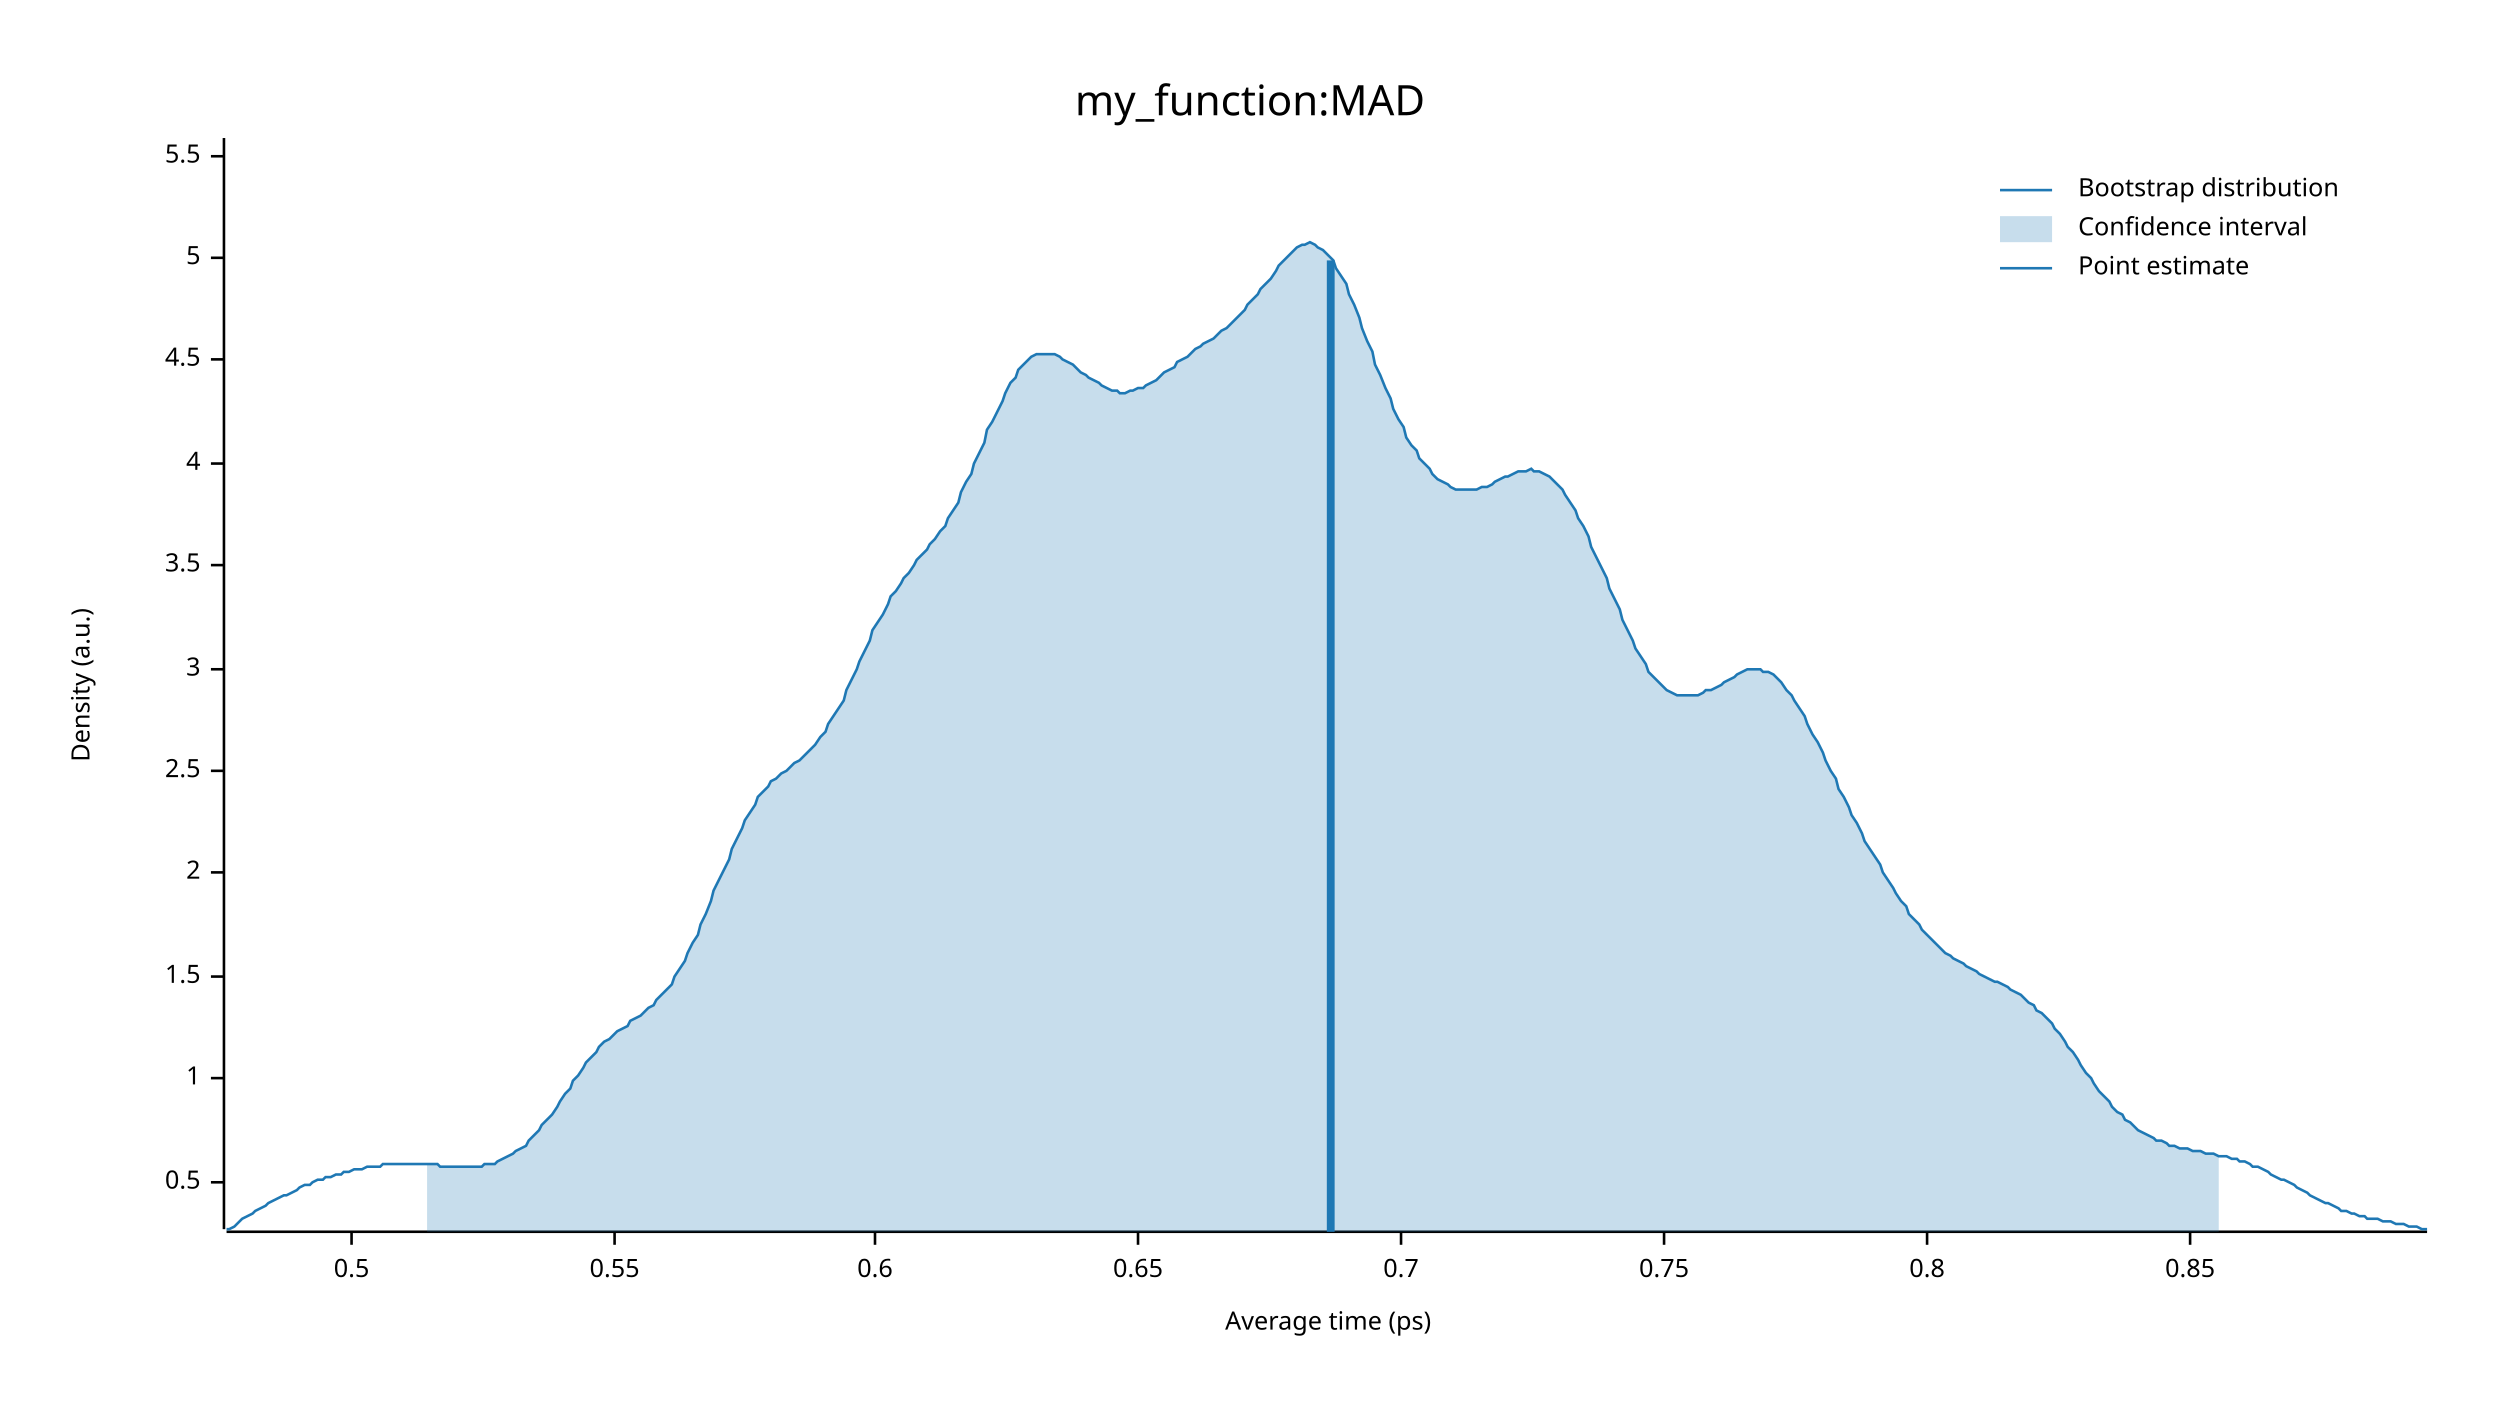
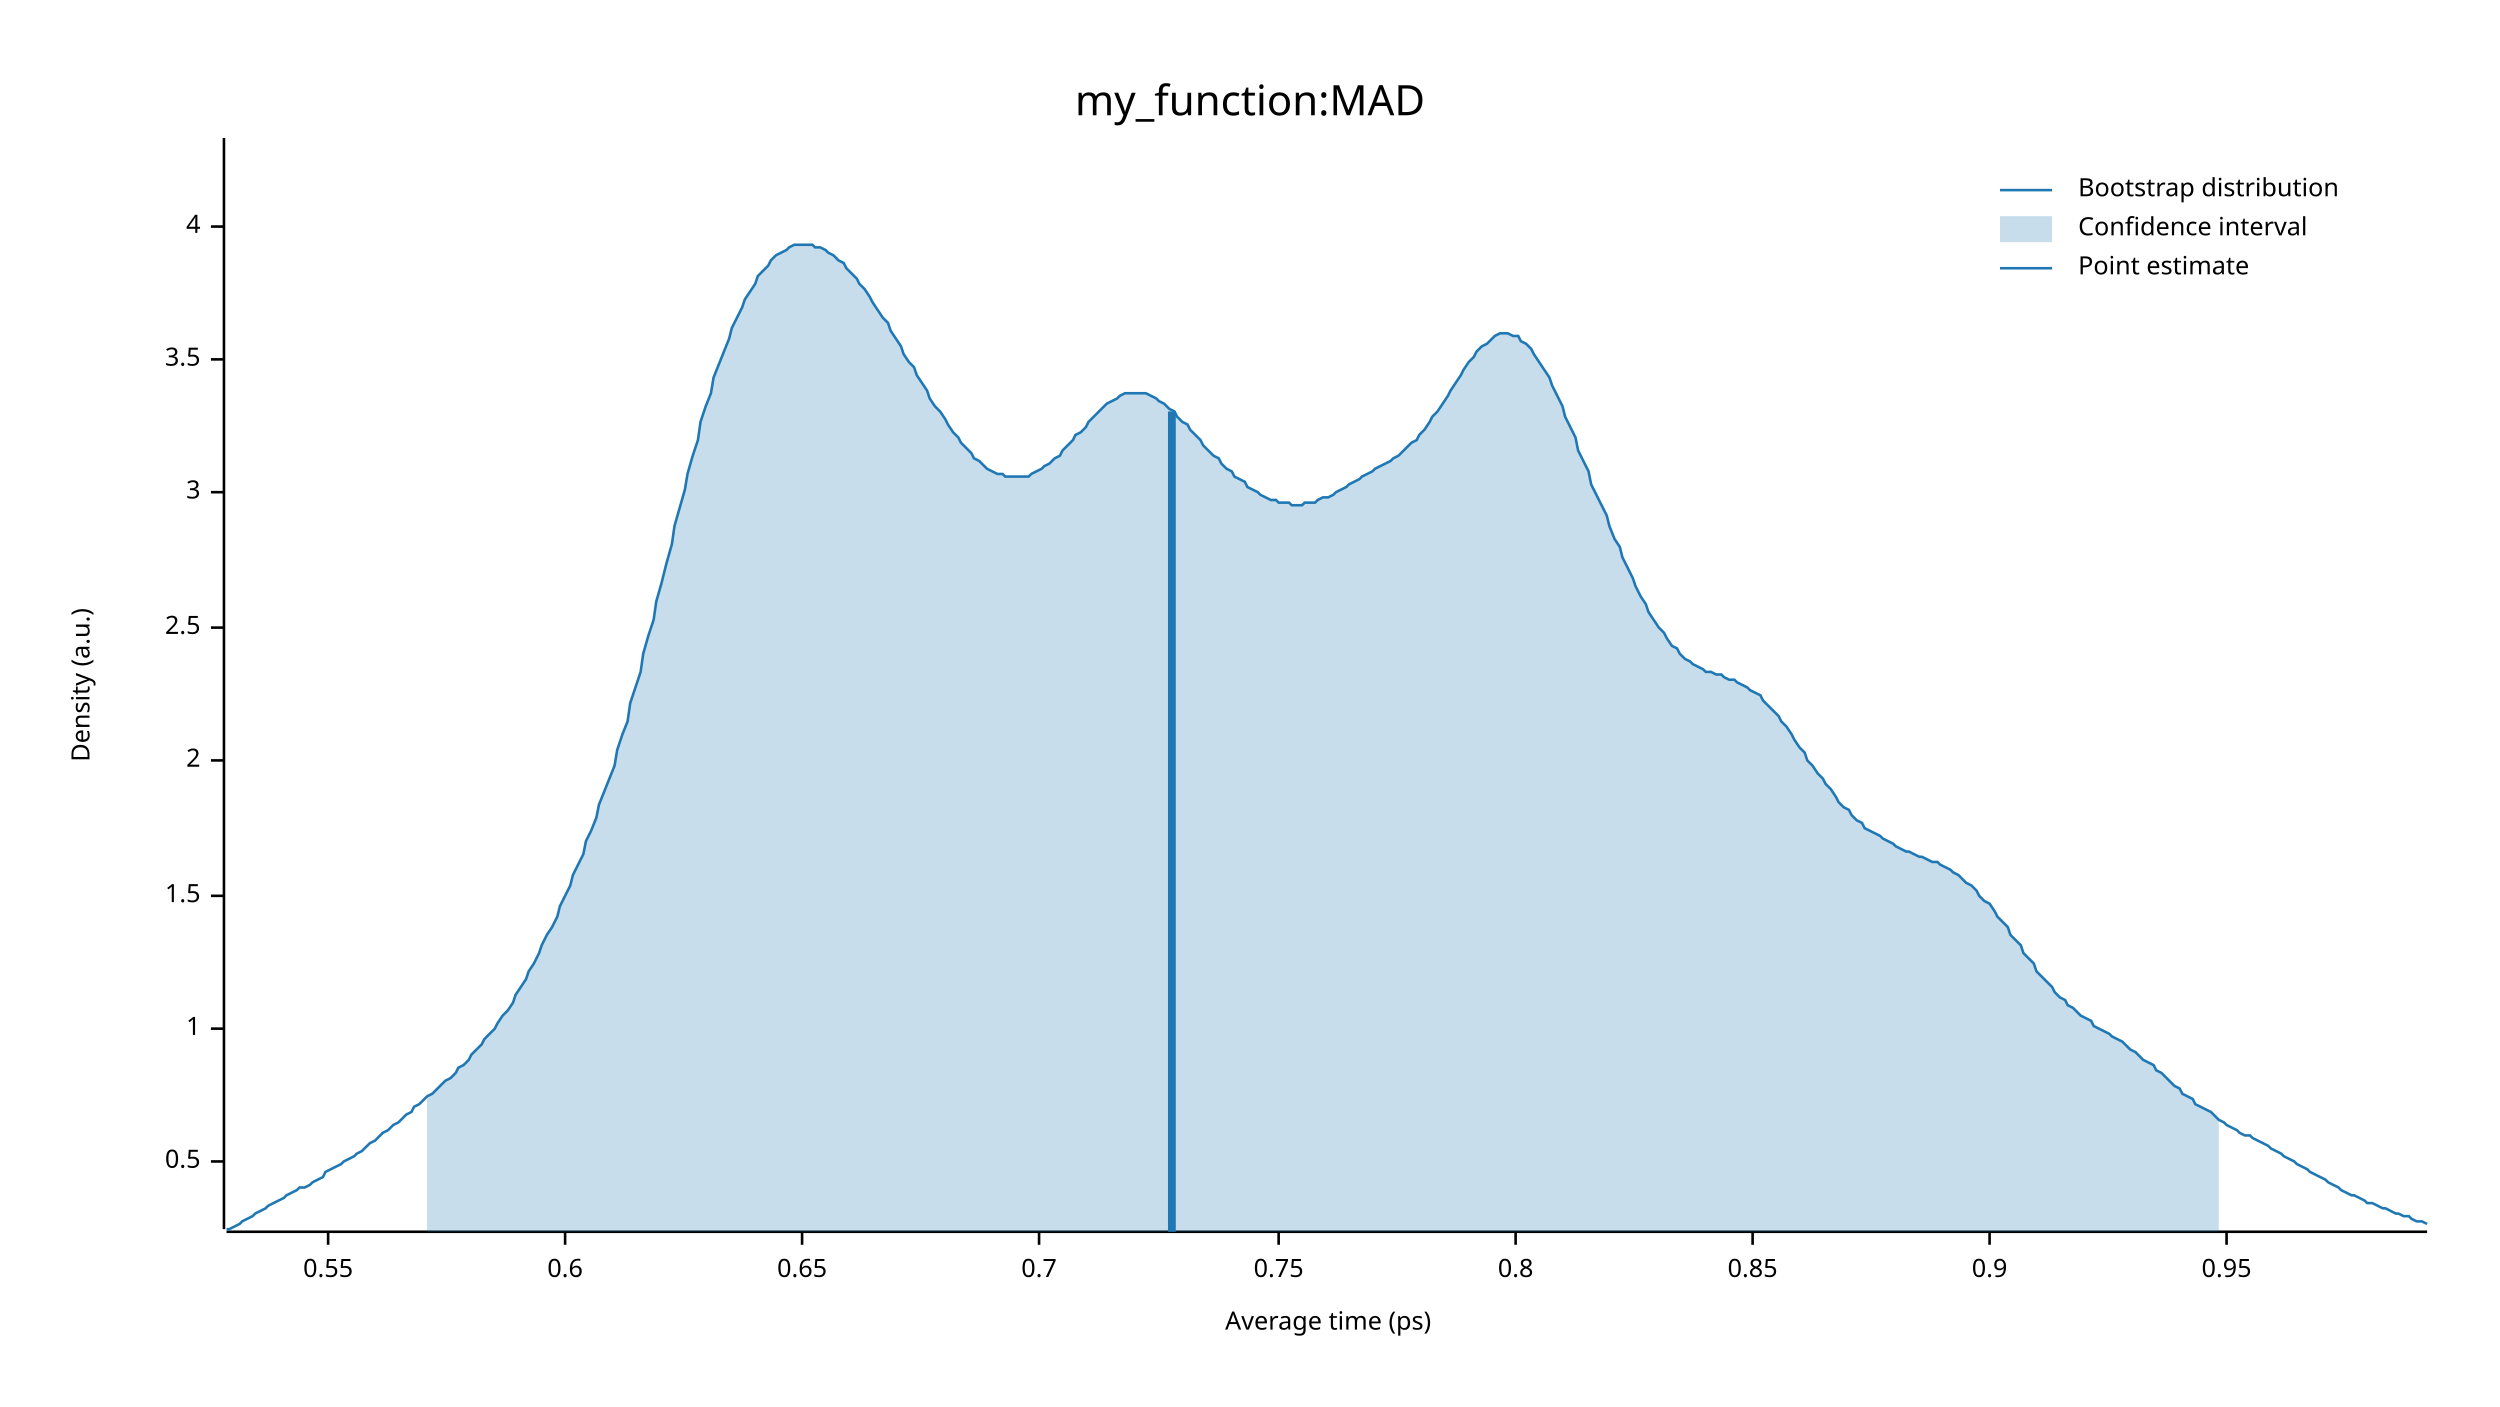
<svg xmlns="http://www.w3.org/2000/svg" width="960" height="540" viewBox="0 0 960 540">
  <text x="480" y="32" dy="0.76em" text-anchor="middle" font-family="sans-serif" font-size="16.129" opacity="1" fill="#000000">
my_function:MAD
</text>
  <text x="27" y="263" dy="0.76em" text-anchor="middle" font-family="sans-serif" font-size="9.677" opacity="1" fill="#000000" transform="rotate(270, 27, 263)">
Density (a.u.)
</text>
  <text x="510" y="513" dy="-0.5ex" text-anchor="middle" font-family="sans-serif" font-size="9.677" opacity="1" fill="#000000">
Average time (ps)
</text>
  <polyline fill="none" opacity="1" stroke="#000000" stroke-width="1" points="86,53 86,472 " />
-   <text x="77" y="454" dy="0.5ex" text-anchor="end" font-family="sans-serif" font-size="9.677" opacity="1" fill="#000000">
+   <text x="77" y="446" dy="0.5ex" text-anchor="end" font-family="sans-serif" font-size="9.677" opacity="1" fill="#000000">
0.5
</text>
-   <polyline fill="none" opacity="1" stroke="#000000" stroke-width="1" points="81,454 86,454 " />
-   <text x="77" y="414" dy="0.5ex" text-anchor="end" font-family="sans-serif" font-size="9.677" opacity="1" fill="#000000">
+   <polyline fill="none" opacity="1" stroke="#000000" stroke-width="1" points="81,446 86,446 " />
+   <text x="77" y="395" dy="0.5ex" text-anchor="end" font-family="sans-serif" font-size="9.677" opacity="1" fill="#000000">
1
</text>
-   <polyline fill="none" opacity="1" stroke="#000000" stroke-width="1" points="81,414 86,414 " />
-   <text x="77" y="375" dy="0.5ex" text-anchor="end" font-family="sans-serif" font-size="9.677" opacity="1" fill="#000000">
+   <polyline fill="none" opacity="1" stroke="#000000" stroke-width="1" points="81,395 86,395 " />
+   <text x="77" y="344" dy="0.5ex" text-anchor="end" font-family="sans-serif" font-size="9.677" opacity="1" fill="#000000">
1.5
</text>
-   <polyline fill="none" opacity="1" stroke="#000000" stroke-width="1" points="81,375 86,375 " />
-   <text x="77" y="335" dy="0.5ex" text-anchor="end" font-family="sans-serif" font-size="9.677" opacity="1" fill="#000000">
+   <polyline fill="none" opacity="1" stroke="#000000" stroke-width="1" points="81,344 86,344 " />
+   <text x="77" y="292" dy="0.5ex" text-anchor="end" font-family="sans-serif" font-size="9.677" opacity="1" fill="#000000">
2
</text>
-   <polyline fill="none" opacity="1" stroke="#000000" stroke-width="1" points="81,335 86,335 " />
-   <text x="77" y="296" dy="0.5ex" text-anchor="end" font-family="sans-serif" font-size="9.677" opacity="1" fill="#000000">
+   <polyline fill="none" opacity="1" stroke="#000000" stroke-width="1" points="81,292 86,292 " />
+   <text x="77" y="241" dy="0.5ex" text-anchor="end" font-family="sans-serif" font-size="9.677" opacity="1" fill="#000000">
2.5
</text>
-   <polyline fill="none" opacity="1" stroke="#000000" stroke-width="1" points="81,296 86,296 " />
-   <text x="77" y="257" dy="0.5ex" text-anchor="end" font-family="sans-serif" font-size="9.677" opacity="1" fill="#000000">
+   <polyline fill="none" opacity="1" stroke="#000000" stroke-width="1" points="81,241 86,241 " />
+   <text x="77" y="189" dy="0.5ex" text-anchor="end" font-family="sans-serif" font-size="9.677" opacity="1" fill="#000000">
3
</text>
-   <polyline fill="none" opacity="1" stroke="#000000" stroke-width="1" points="81,257 86,257 " />
-   <text x="77" y="217" dy="0.5ex" text-anchor="end" font-family="sans-serif" font-size="9.677" opacity="1" fill="#000000">
+   <polyline fill="none" opacity="1" stroke="#000000" stroke-width="1" points="81,189 86,189 " />
+   <text x="77" y="138" dy="0.5ex" text-anchor="end" font-family="sans-serif" font-size="9.677" opacity="1" fill="#000000">
3.5
</text>
-   <polyline fill="none" opacity="1" stroke="#000000" stroke-width="1" points="81,217 86,217 " />
-   <text x="77" y="178" dy="0.5ex" text-anchor="end" font-family="sans-serif" font-size="9.677" opacity="1" fill="#000000">
+   <polyline fill="none" opacity="1" stroke="#000000" stroke-width="1" points="81,138 86,138 " />
+   <text x="77" y="87" dy="0.5ex" text-anchor="end" font-family="sans-serif" font-size="9.677" opacity="1" fill="#000000">
4
</text>
-   <polyline fill="none" opacity="1" stroke="#000000" stroke-width="1" points="81,178 86,178 " />
-   <text x="77" y="138" dy="0.5ex" text-anchor="end" font-family="sans-serif" font-size="9.677" opacity="1" fill="#000000">
- 4.5
- </text>
-   <polyline fill="none" opacity="1" stroke="#000000" stroke-width="1" points="81,138 86,138 " />
-   <text x="77" y="99" dy="0.5ex" text-anchor="end" font-family="sans-serif" font-size="9.677" opacity="1" fill="#000000">
- 5
- </text>
-   <polyline fill="none" opacity="1" stroke="#000000" stroke-width="1" points="81,99 86,99 " />
-   <text x="77" y="60" dy="0.5ex" text-anchor="end" font-family="sans-serif" font-size="9.677" opacity="1" fill="#000000">
- 5.5
- </text>
-   <polyline fill="none" opacity="1" stroke="#000000" stroke-width="1" points="81,60 86,60 " />
+   <polyline fill="none" opacity="1" stroke="#000000" stroke-width="1" points="81,87 86,87 " />
  <polyline fill="none" opacity="1" stroke="#000000" stroke-width="1" points="87,473 932,473 " />
-   <text x="135" y="483" dy="0.76em" text-anchor="middle" font-family="sans-serif" font-size="9.677" opacity="1" fill="#000000">
- 0.5
- </text>
-   <polyline fill="none" opacity="1" stroke="#000000" stroke-width="1" points="135,473 135,478 " />
-   <text x="236" y="483" dy="0.76em" text-anchor="middle" font-family="sans-serif" font-size="9.677" opacity="1" fill="#000000">
+   <text x="126" y="483" dy="0.76em" text-anchor="middle" font-family="sans-serif" font-size="9.677" opacity="1" fill="#000000">
0.55
</text>
-   <polyline fill="none" opacity="1" stroke="#000000" stroke-width="1" points="236,473 236,478 " />
-   <text x="336" y="483" dy="0.76em" text-anchor="middle" font-family="sans-serif" font-size="9.677" opacity="1" fill="#000000">
+   <polyline fill="none" opacity="1" stroke="#000000" stroke-width="1" points="126,473 126,478 " />
+   <text x="217" y="483" dy="0.76em" text-anchor="middle" font-family="sans-serif" font-size="9.677" opacity="1" fill="#000000">
0.6
</text>
-   <polyline fill="none" opacity="1" stroke="#000000" stroke-width="1" points="336,473 336,478 " />
-   <text x="437" y="483" dy="0.76em" text-anchor="middle" font-family="sans-serif" font-size="9.677" opacity="1" fill="#000000">
+   <polyline fill="none" opacity="1" stroke="#000000" stroke-width="1" points="217,473 217,478 " />
+   <text x="308" y="483" dy="0.76em" text-anchor="middle" font-family="sans-serif" font-size="9.677" opacity="1" fill="#000000">
0.65
</text>
-   <polyline fill="none" opacity="1" stroke="#000000" stroke-width="1" points="437,473 437,478 " />
-   <text x="538" y="483" dy="0.76em" text-anchor="middle" font-family="sans-serif" font-size="9.677" opacity="1" fill="#000000">
+   <polyline fill="none" opacity="1" stroke="#000000" stroke-width="1" points="308,473 308,478 " />
+   <text x="399" y="483" dy="0.76em" text-anchor="middle" font-family="sans-serif" font-size="9.677" opacity="1" fill="#000000">
0.7
</text>
-   <polyline fill="none" opacity="1" stroke="#000000" stroke-width="1" points="538,473 538,478 " />
-   <text x="639" y="483" dy="0.76em" text-anchor="middle" font-family="sans-serif" font-size="9.677" opacity="1" fill="#000000">
+   <polyline fill="none" opacity="1" stroke="#000000" stroke-width="1" points="399,473 399,478 " />
+   <text x="491" y="483" dy="0.76em" text-anchor="middle" font-family="sans-serif" font-size="9.677" opacity="1" fill="#000000">
0.75
</text>
-   <polyline fill="none" opacity="1" stroke="#000000" stroke-width="1" points="639,473 639,478 " />
-   <text x="740" y="483" dy="0.76em" text-anchor="middle" font-family="sans-serif" font-size="9.677" opacity="1" fill="#000000">
+   <polyline fill="none" opacity="1" stroke="#000000" stroke-width="1" points="491,473 491,478 " />
+   <text x="582" y="483" dy="0.76em" text-anchor="middle" font-family="sans-serif" font-size="9.677" opacity="1" fill="#000000">
0.8
</text>
-   <polyline fill="none" opacity="1" stroke="#000000" stroke-width="1" points="740,473 740,478 " />
-   <text x="841" y="483" dy="0.76em" text-anchor="middle" font-family="sans-serif" font-size="9.677" opacity="1" fill="#000000">
+   <polyline fill="none" opacity="1" stroke="#000000" stroke-width="1" points="582,473 582,478 " />
+   <text x="673" y="483" dy="0.76em" text-anchor="middle" font-family="sans-serif" font-size="9.677" opacity="1" fill="#000000">
0.85
</text>
-   <polyline fill="none" opacity="1" stroke="#000000" stroke-width="1" points="841,473 841,478 " />
-   <polyline fill="none" opacity="1" stroke="#1F78B4" stroke-width="1" points="87,472 88,472 90,471 92,469 93,468 95,467 97,466 98,465 100,464 102,463 103,462 105,461 107,460 109,459 110,459 112,458 114,457 115,456 117,455 119,455 120,454 122,453 124,453 125,452 127,452 129,451 131,451 132,450 134,450 136,449 137,449 139,449 141,448 142,448 144,448 146,448 147,447 149,447 151,447 153,447 154,447 156,447 158,447 159,447 161,447 163,447 164,447 166,447 168,447 169,448 171,448 173,448 175,448 176,448 178,448 180,448 181,448 183,448 185,448 186,447 188,447 190,447 191,446 193,445 195,444 197,443 198,442 200,441 202,440 203,438 205,436 207,434 208,432 210,430 212,428 214,425 215,423 217,420 219,418 220,415 222,413 224,410 225,408 227,406 229,404 230,402 232,400 234,399 236,397 237,396 239,395 241,394 242,392 244,391 246,390 247,389 249,387 251,386 252,384 254,382 256,380 258,378 259,375 261,372 263,369 264,366 266,362 268,359 269,355 271,351 273,346 274,342 276,338 278,334 280,330 281,326 283,322 285,318 286,315 288,312 290,309 291,306 293,304 295,302 296,300 298,299 300,297 302,296 303,295 305,293 307,292 308,291 310,289 312,287 313,286 315,283 317,281 318,278 320,275 322,272 324,269 325,265 327,261 329,257 330,254 332,250 334,246 335,242 337,239 339,236 341,232 342,229 344,227 346,224 347,222 349,220 351,217 352,215 354,213 356,211 357,209 359,207 361,204 363,202 364,199 366,196 368,193 369,189 371,185 373,182 374,178 376,174 378,170 379,165 381,162 383,158 385,154 386,151 388,147 390,145 391,142 393,140 395,138 396,137 398,136 400,136 401,136 403,136 405,136 407,137 408,138 410,139 412,140 413,141 415,143 417,144 418,145 420,146 422,147 423,148 425,149 427,150 429,150 430,151 432,151 434,150 435,150 437,149 439,149 440,148 442,147 444,146 445,145 447,143 449,142 451,141 452,139 454,138 456,137 457,136 459,134 461,133 462,132 464,131 466,130 468,128 469,127 471,126 473,124 474,123 476,121 478,119 479,117 481,115 483,113 484,111 486,109 488,107 490,104 491,102 493,100 495,98 496,97 498,95 500,94 501,94 503,93 505,94 506,95 508,96 510,98 512,100 513,103 515,106 517,109 518,113 520,117 522,122 523,126 525,131 527,135 528,140 530,144 532,149 534,153 535,157 537,161 539,164 540,168 542,171 544,173 545,176 547,178 549,180 550,182 552,184 554,185 556,186 557,187 559,188 561,188 562,188 564,188 566,188 567,188 569,187 571,187 573,186 574,185 576,184 578,183 579,183 581,182 583,181 584,181 586,181 588,180 589,181 591,181 593,182 595,183 596,184 598,186 600,188 601,190 603,193 605,196 606,199 608,202 610,206 611,210 613,214 615,218 617,222 618,226 620,230 622,234 623,238 625,242 627,246 628,249 630,252 632,255 633,258 635,260 637,262 639,264 640,265 642,266 644,267 645,267 647,267 649,267 650,267 652,267 654,266 655,265 657,265 659,264 661,263 662,262 664,261 666,260 667,259 669,258 671,257 672,257 674,257 676,257 677,258 679,258 681,259 683,261 684,262 686,265 688,267 689,269 691,272 693,275 694,278 696,282 698,285 700,289 701,292 703,296 705,299 706,303 708,306 710,310 711,313 713,316 715,320 716,323 718,326 720,329 722,332 723,335 725,338 727,341 728,343 730,346 732,348 733,351 735,353 737,355 738,357 740,359 742,361 744,363 745,364 747,366 749,367 750,368 752,369 754,370 755,371 757,372 759,373 760,374 762,375 764,376 766,377 767,377 769,378 771,379 772,380 774,381 776,382 777,383 779,385 781,386 782,388 784,389 786,391 788,393 789,395 791,397 793,400 794,402 796,404 798,407 799,409 801,412 803,414 804,416 806,419 808,421 810,423 811,425 813,427 815,428 816,430 818,431 820,433 821,434 823,435 825,436 827,437 828,438 830,438 832,439 833,440 835,440 837,441 838,441 840,441 842,442 843,442 845,442 847,443 849,443 850,443 852,444 854,444 855,444 857,445 859,445 860,446 862,446 864,447 865,448 867,448 869,449 871,450 872,451 874,452 876,453 877,453 879,454 881,455 882,456 884,457 886,458 887,459 889,460 891,461 893,462 894,462 896,463 898,464 899,465 901,465 903,466 904,466 906,467 908,467 909,468 911,468 913,468 915,469 916,469 918,469 920,470 921,470 923,470 925,471 926,471 928,471 930,472 932,472 " />
-   <polygon opacity="0.25" fill="#1F78B4" points="164,447 166,447 168,447 169,448 171,448 173,448 175,448 176,448 178,448 180,448 181,448 183,448 185,448 186,447 188,447 190,447 191,446 193,445 195,444 197,443 198,442 200,441 202,440 203,438 205,436 207,434 208,432 210,430 212,428 214,425 215,423 217,420 219,418 220,415 222,413 224,410 225,408 227,406 229,404 230,402 232,400 234,399 236,397 237,396 239,395 241,394 242,392 244,391 246,390 247,389 249,387 251,386 252,384 254,382 256,380 258,378 259,375 261,372 263,369 264,366 266,362 268,359 269,355 271,351 273,346 274,342 276,338 278,334 280,330 281,326 283,322 285,318 286,315 288,312 290,309 291,306 293,304 295,302 296,300 298,299 300,297 302,296 303,295 305,293 307,292 308,291 310,289 312,287 313,286 315,283 317,281 318,278 320,275 322,272 324,269 325,265 327,261 329,257 330,254 332,250 334,246 335,242 337,239 339,236 341,232 342,229 344,227 346,224 347,222 349,220 351,217 352,215 354,213 356,211 357,209 359,207 361,204 363,202 364,199 366,196 368,193 369,189 371,185 373,182 374,178 376,174 378,170 379,165 381,162 383,158 385,154 386,151 388,147 390,145 391,142 393,140 395,138 396,137 398,136 400,136 401,136 403,136 405,136 407,137 408,138 410,139 412,140 413,141 415,143 417,144 418,145 420,146 422,147 423,148 425,149 427,150 429,150 430,151 432,151 434,150 435,150 437,149 439,149 440,148 442,147 444,146 445,145 447,143 449,142 451,141 452,139 454,138 456,137 457,136 459,134 461,133 462,132 464,131 466,130 468,128 469,127 471,126 473,124 474,123 476,121 478,119 479,117 481,115 483,113 484,111 486,109 488,107 490,104 491,102 493,100 495,98 496,97 498,95 500,94 501,94 503,93 505,94 506,95 508,96 510,98 512,100 513,103 515,106 517,109 518,113 520,117 522,122 523,126 525,131 527,135 528,140 530,144 532,149 534,153 535,157 537,161 539,164 540,168 542,171 544,173 545,176 547,178 549,180 550,182 552,184 554,185 556,186 557,187 559,188 561,188 562,188 564,188 566,188 567,188 569,187 571,187 573,186 574,185 576,184 578,183 579,183 581,182 583,181 584,181 586,181 588,180 589,181 591,181 593,182 595,183 596,184 598,186 600,188 601,190 603,193 605,196 606,199 608,202 610,206 611,210 613,214 615,218 617,222 618,226 620,230 622,234 623,238 625,242 627,246 628,249 630,252 632,255 633,258 635,260 637,262 639,264 640,265 642,266 644,267 645,267 647,267 649,267 650,267 652,267 654,266 655,265 657,265 659,264 661,263 662,262 664,261 666,260 667,259 669,258 671,257 672,257 674,257 676,257 677,258 679,258 681,259 683,261 684,262 686,265 688,267 689,269 691,272 693,275 694,278 696,282 698,285 700,289 701,292 703,296 705,299 706,303 708,306 710,310 711,313 713,316 715,320 716,323 718,326 720,329 722,332 723,335 725,338 727,341 728,343 730,346 732,348 733,351 735,353 737,355 738,357 740,359 742,361 744,363 745,364 747,366 749,367 750,368 752,369 754,370 755,371 757,372 759,373 760,374 762,375 764,376 766,377 767,377 769,378 771,379 772,380 774,381 776,382 777,383 779,385 781,386 782,388 784,389 786,391 788,393 789,395 791,397 793,400 794,402 796,404 798,407 799,409 801,412 803,414 804,416 806,419 808,421 810,423 811,425 813,427 815,428 816,430 818,431 820,433 821,434 823,435 825,436 827,437 828,438 830,438 832,439 833,440 835,440 837,441 838,441 840,441 842,442 843,442 845,442 847,443 849,443 850,443 852,444 852,473 164,473 " />
-   <polyline fill="none" opacity="1" stroke="#1F78B4" stroke-width="3" points="511,473 511,100 " />
+   <polyline fill="none" opacity="1" stroke="#000000" stroke-width="1" points="673,473 673,478 " />
+   <text x="764" y="483" dy="0.76em" text-anchor="middle" font-family="sans-serif" font-size="9.677" opacity="1" fill="#000000">
+ 0.9
+ </text>
+   <polyline fill="none" opacity="1" stroke="#000000" stroke-width="1" points="764,473 764,478 " />
+   <text x="855" y="483" dy="0.76em" text-anchor="middle" font-family="sans-serif" font-size="9.677" opacity="1" fill="#000000">
+ 0.95
+ </text>
+   <polyline fill="none" opacity="1" stroke="#000000" stroke-width="1" points="855,473 855,478 " />
+   <polyline fill="none" opacity="1" stroke="#1F78B4" stroke-width="1" points="87,472 88,472 90,471 92,470 93,469 95,468 97,467 98,466 100,465 102,464 103,463 105,462 107,461 109,460 110,459 112,458 114,457 115,456 117,456 119,455 120,454 122,453 124,452 125,450 127,449 129,448 131,447 132,446 134,445 136,444 137,443 139,442 141,440 142,439 144,438 146,436 147,435 149,434 151,432 153,431 154,430 156,428 158,427 159,425 161,424 163,422 164,421 166,420 168,418 169,417 171,415 173,414 175,412 176,410 178,409 180,407 181,405 183,403 185,401 186,399 188,397 190,395 191,393 193,390 195,388 197,385 198,382 200,379 202,376 203,373 205,370 207,366 208,363 210,359 212,356 214,352 215,348 217,344 219,340 220,336 222,332 224,328 225,323 227,319 229,314 230,309 232,304 234,299 236,294 237,288 239,282 241,277 242,270 244,264 246,258 247,251 249,244 251,238 252,231 254,224 256,216 258,209 259,202 261,195 263,188 264,182 266,175 268,169 269,162 271,156 273,151 274,145 276,140 278,135 280,130 281,126 283,122 285,118 286,115 288,112 290,109 291,106 293,104 295,102 296,100 298,98 300,97 302,96 303,95 305,94 307,94 308,94 310,94 312,94 313,95 315,95 317,96 318,97 320,98 322,100 324,101 325,103 327,105 329,107 330,109 332,111 334,114 335,116 337,119 339,122 341,124 342,127 344,130 346,133 347,136 349,139 351,141 352,144 354,147 356,150 357,153 359,156 361,158 363,161 364,163 366,166 368,168 369,170 371,172 373,174 374,176 376,177 378,179 379,180 381,181 383,182 385,182 386,183 388,183 390,183 391,183 393,183 395,183 396,182 398,181 400,180 401,179 403,178 405,176 407,175 408,173 410,171 412,169 413,167 415,166 417,164 418,162 420,160 422,158 423,157 425,155 427,154 429,153 430,152 432,151 434,151 435,151 437,151 439,151 440,151 442,152 444,153 445,154 447,155 449,157 451,158 452,160 454,162 456,163 457,165 459,167 461,169 462,171 464,173 466,175 468,176 469,178 471,180 473,181 474,183 476,184 478,185 479,187 481,188 483,189 484,190 486,191 488,192 490,192 491,193 493,193 495,193 496,194 498,194 500,194 501,193 503,193 505,193 506,192 508,191 510,191 512,190 513,189 515,188 517,187 518,186 520,185 522,184 523,183 525,182 527,181 528,180 530,179 532,178 534,177 535,176 537,175 539,173 540,172 542,170 544,169 545,167 547,165 549,162 550,160 552,158 554,155 556,152 557,150 559,147 561,144 562,142 564,139 566,137 567,135 569,133 571,132 573,130 574,129 576,128 578,128 579,128 581,129 583,129 584,131 586,132 588,134 589,136 591,139 593,142 595,145 596,148 598,152 600,156 601,160 603,164 605,168 606,173 608,177 610,181 611,186 613,190 615,194 617,198 618,202 620,207 622,210 623,214 625,218 627,222 628,225 630,229 632,232 633,235 635,238 637,241 639,243 640,245 642,248 644,249 645,251 647,253 649,254 650,255 652,256 654,257 655,258 657,258 659,259 661,259 662,260 664,261 666,261 667,262 669,263 671,264 672,265 674,266 676,267 677,269 679,271 681,273 683,275 684,277 686,279 688,282 689,284 691,287 693,289 694,292 696,294 698,297 700,299 701,301 703,303 705,306 706,308 708,310 710,311 711,313 713,315 715,316 716,318 718,319 720,320 722,321 723,322 725,323 727,324 728,325 730,326 732,327 733,327 735,328 737,329 738,329 740,330 742,331 744,331 745,332 747,333 749,334 750,335 752,336 754,338 755,339 757,340 759,342 760,344 762,346 764,347 766,350 767,352 769,354 771,356 772,359 774,361 776,363 777,366 779,368 781,370 782,373 784,375 786,377 788,379 789,381 791,383 793,384 794,386 796,387 798,389 799,390 801,391 803,392 804,394 806,395 808,396 810,397 811,398 813,399 815,400 816,401 818,403 820,404 821,405 823,407 825,408 827,409 828,411 830,412 832,414 833,415 835,417 837,418 838,420 840,421 842,422 843,424 845,425 847,426 849,427 850,428 852,430 854,431 855,432 857,433 859,434 860,435 862,436 864,436 865,437 867,438 869,439 871,440 872,441 874,442 876,443 877,444 879,445 881,446 882,447 884,448 886,449 887,450 889,451 891,452 893,453 894,454 896,455 898,456 899,457 901,458 903,459 904,459 906,460 908,461 909,462 911,462 913,463 915,464 916,464 918,465 920,466 921,466 923,467 925,467 926,468 928,469 930,469 932,470 " />
+   <polygon opacity="0.25" fill="#1F78B4" points="164,421 166,420 168,418 169,417 171,415 173,414 175,412 176,410 178,409 180,407 181,405 183,403 185,401 186,399 188,397 190,395 191,393 193,390 195,388 197,385 198,382 200,379 202,376 203,373 205,370 207,366 208,363 210,359 212,356 214,352 215,348 217,344 219,340 220,336 222,332 224,328 225,323 227,319 229,314 230,309 232,304 234,299 236,294 237,288 239,282 241,277 242,270 244,264 246,258 247,251 249,244 251,238 252,231 254,224 256,216 258,209 259,202 261,195 263,188 264,182 266,175 268,169 269,162 271,156 273,151 274,145 276,140 278,135 280,130 281,126 283,122 285,118 286,115 288,112 290,109 291,106 293,104 295,102 296,100 298,98 300,97 302,96 303,95 305,94 307,94 308,94 310,94 312,94 313,95 315,95 317,96 318,97 320,98 322,100 324,101 325,103 327,105 329,107 330,109 332,111 334,114 335,116 337,119 339,122 341,124 342,127 344,130 346,133 347,136 349,139 351,141 352,144 354,147 356,150 357,153 359,156 361,158 363,161 364,163 366,166 368,168 369,170 371,172 373,174 374,176 376,177 378,179 379,180 381,181 383,182 385,182 386,183 388,183 390,183 391,183 393,183 395,183 396,182 398,181 400,180 401,179 403,178 405,176 407,175 408,173 410,171 412,169 413,167 415,166 417,164 418,162 420,160 422,158 423,157 425,155 427,154 429,153 430,152 432,151 434,151 435,151 437,151 439,151 440,151 442,152 444,153 445,154 447,155 449,157 451,158 452,160 454,162 456,163 457,165 459,167 461,169 462,171 464,173 466,175 468,176 469,178 471,180 473,181 474,183 476,184 478,185 479,187 481,188 483,189 484,190 486,191 488,192 490,192 491,193 493,193 495,193 496,194 498,194 500,194 501,193 503,193 505,193 506,192 508,191 510,191 512,190 513,189 515,188 517,187 518,186 520,185 522,184 523,183 525,182 527,181 528,180 530,179 532,178 534,177 535,176 537,175 539,173 540,172 542,170 544,169 545,167 547,165 549,162 550,160 552,158 554,155 556,152 557,150 559,147 561,144 562,142 564,139 566,137 567,135 569,133 571,132 573,130 574,129 576,128 578,128 579,128 581,129 583,129 584,131 586,132 588,134 589,136 591,139 593,142 595,145 596,148 598,152 600,156 601,160 603,164 605,168 606,173 608,177 610,181 611,186 613,190 615,194 617,198 618,202 620,207 622,210 623,214 625,218 627,222 628,225 630,229 632,232 633,235 635,238 637,241 639,243 640,245 642,248 644,249 645,251 647,253 649,254 650,255 652,256 654,257 655,258 657,258 659,259 661,259 662,260 664,261 666,261 667,262 669,263 671,264 672,265 674,266 676,267 677,269 679,271 681,273 683,275 684,277 686,279 688,282 689,284 691,287 693,289 694,292 696,294 698,297 700,299 701,301 703,303 705,306 706,308 708,310 710,311 711,313 713,315 715,316 716,318 718,319 720,320 722,321 723,322 725,323 727,324 728,325 730,326 732,327 733,327 735,328 737,329 738,329 740,330 742,331 744,331 745,332 747,333 749,334 750,335 752,336 754,338 755,339 757,340 759,342 760,344 762,346 764,347 766,350 767,352 769,354 771,356 772,359 774,361 776,363 777,366 779,368 781,370 782,373 784,375 786,377 788,379 789,381 791,383 793,384 794,386 796,387 798,389 799,390 801,391 803,392 804,394 806,395 808,396 810,397 811,398 813,399 815,400 816,401 818,403 820,404 821,405 823,407 825,408 827,409 828,411 830,412 832,414 833,415 835,417 837,418 838,420 840,421 842,422 843,424 845,425 847,426 849,427 850,428 852,430 852,473 164,473 " />
+   <polyline fill="none" opacity="1" stroke="#1F78B4" stroke-width="3" points="450,473 450,158 " />
  <text x="798" y="68" dy="0.76em" text-anchor="start" font-family="sans-serif" font-size="9.677" opacity="1" fill="#000000">
Bootstrap distribution
</text>
  <text x="798" y="83" dy="0.76em" text-anchor="start" font-family="sans-serif" font-size="9.677" opacity="1" fill="#000000">
Confidence interval
</text>
  <text x="798" y="98" dy="0.76em" text-anchor="start" font-family="sans-serif" font-size="9.677" opacity="1" fill="#000000">
Point estimate
</text>
  <polyline fill="none" opacity="1" stroke="#1F78B4" stroke-width="1" points="768,73 788,73 " />
  <rect x="768" y="83" width="20" height="10" opacity="0.25" fill="#1F78B4" stroke="none" />
  <polyline fill="none" opacity="1" stroke="#1F78B4" stroke-width="1" points="768,103 788,103 " />
</svg>
